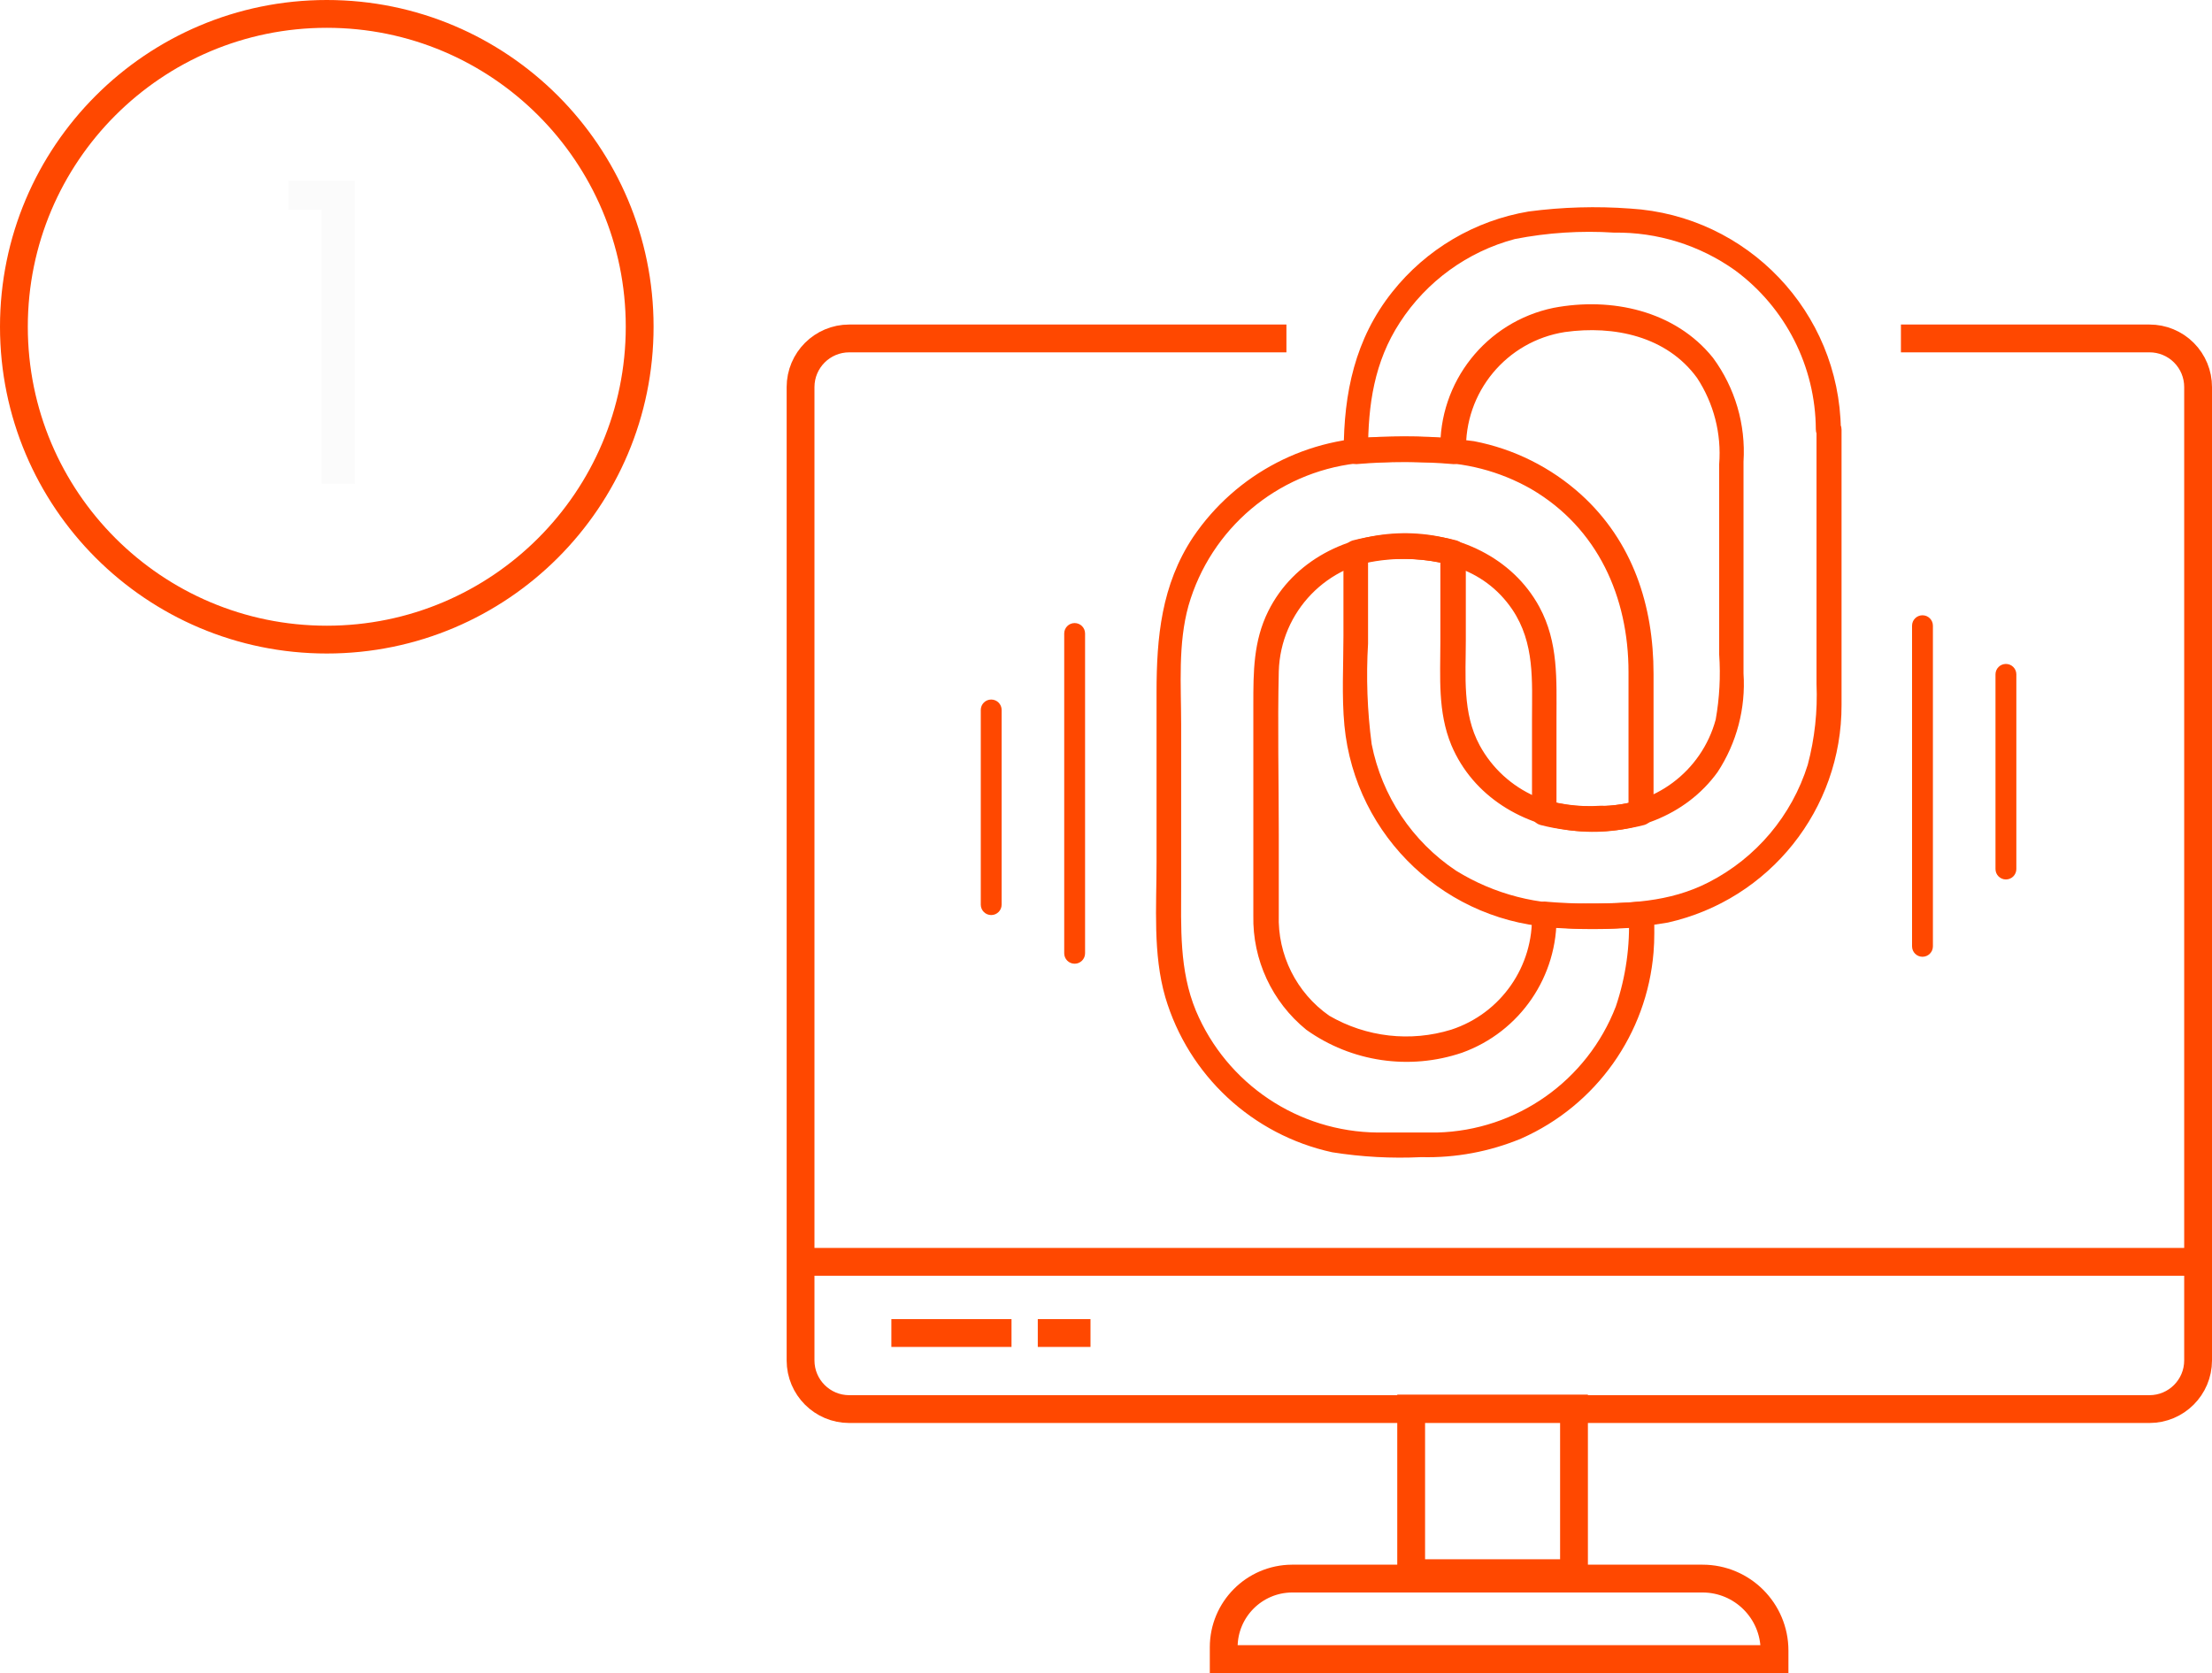
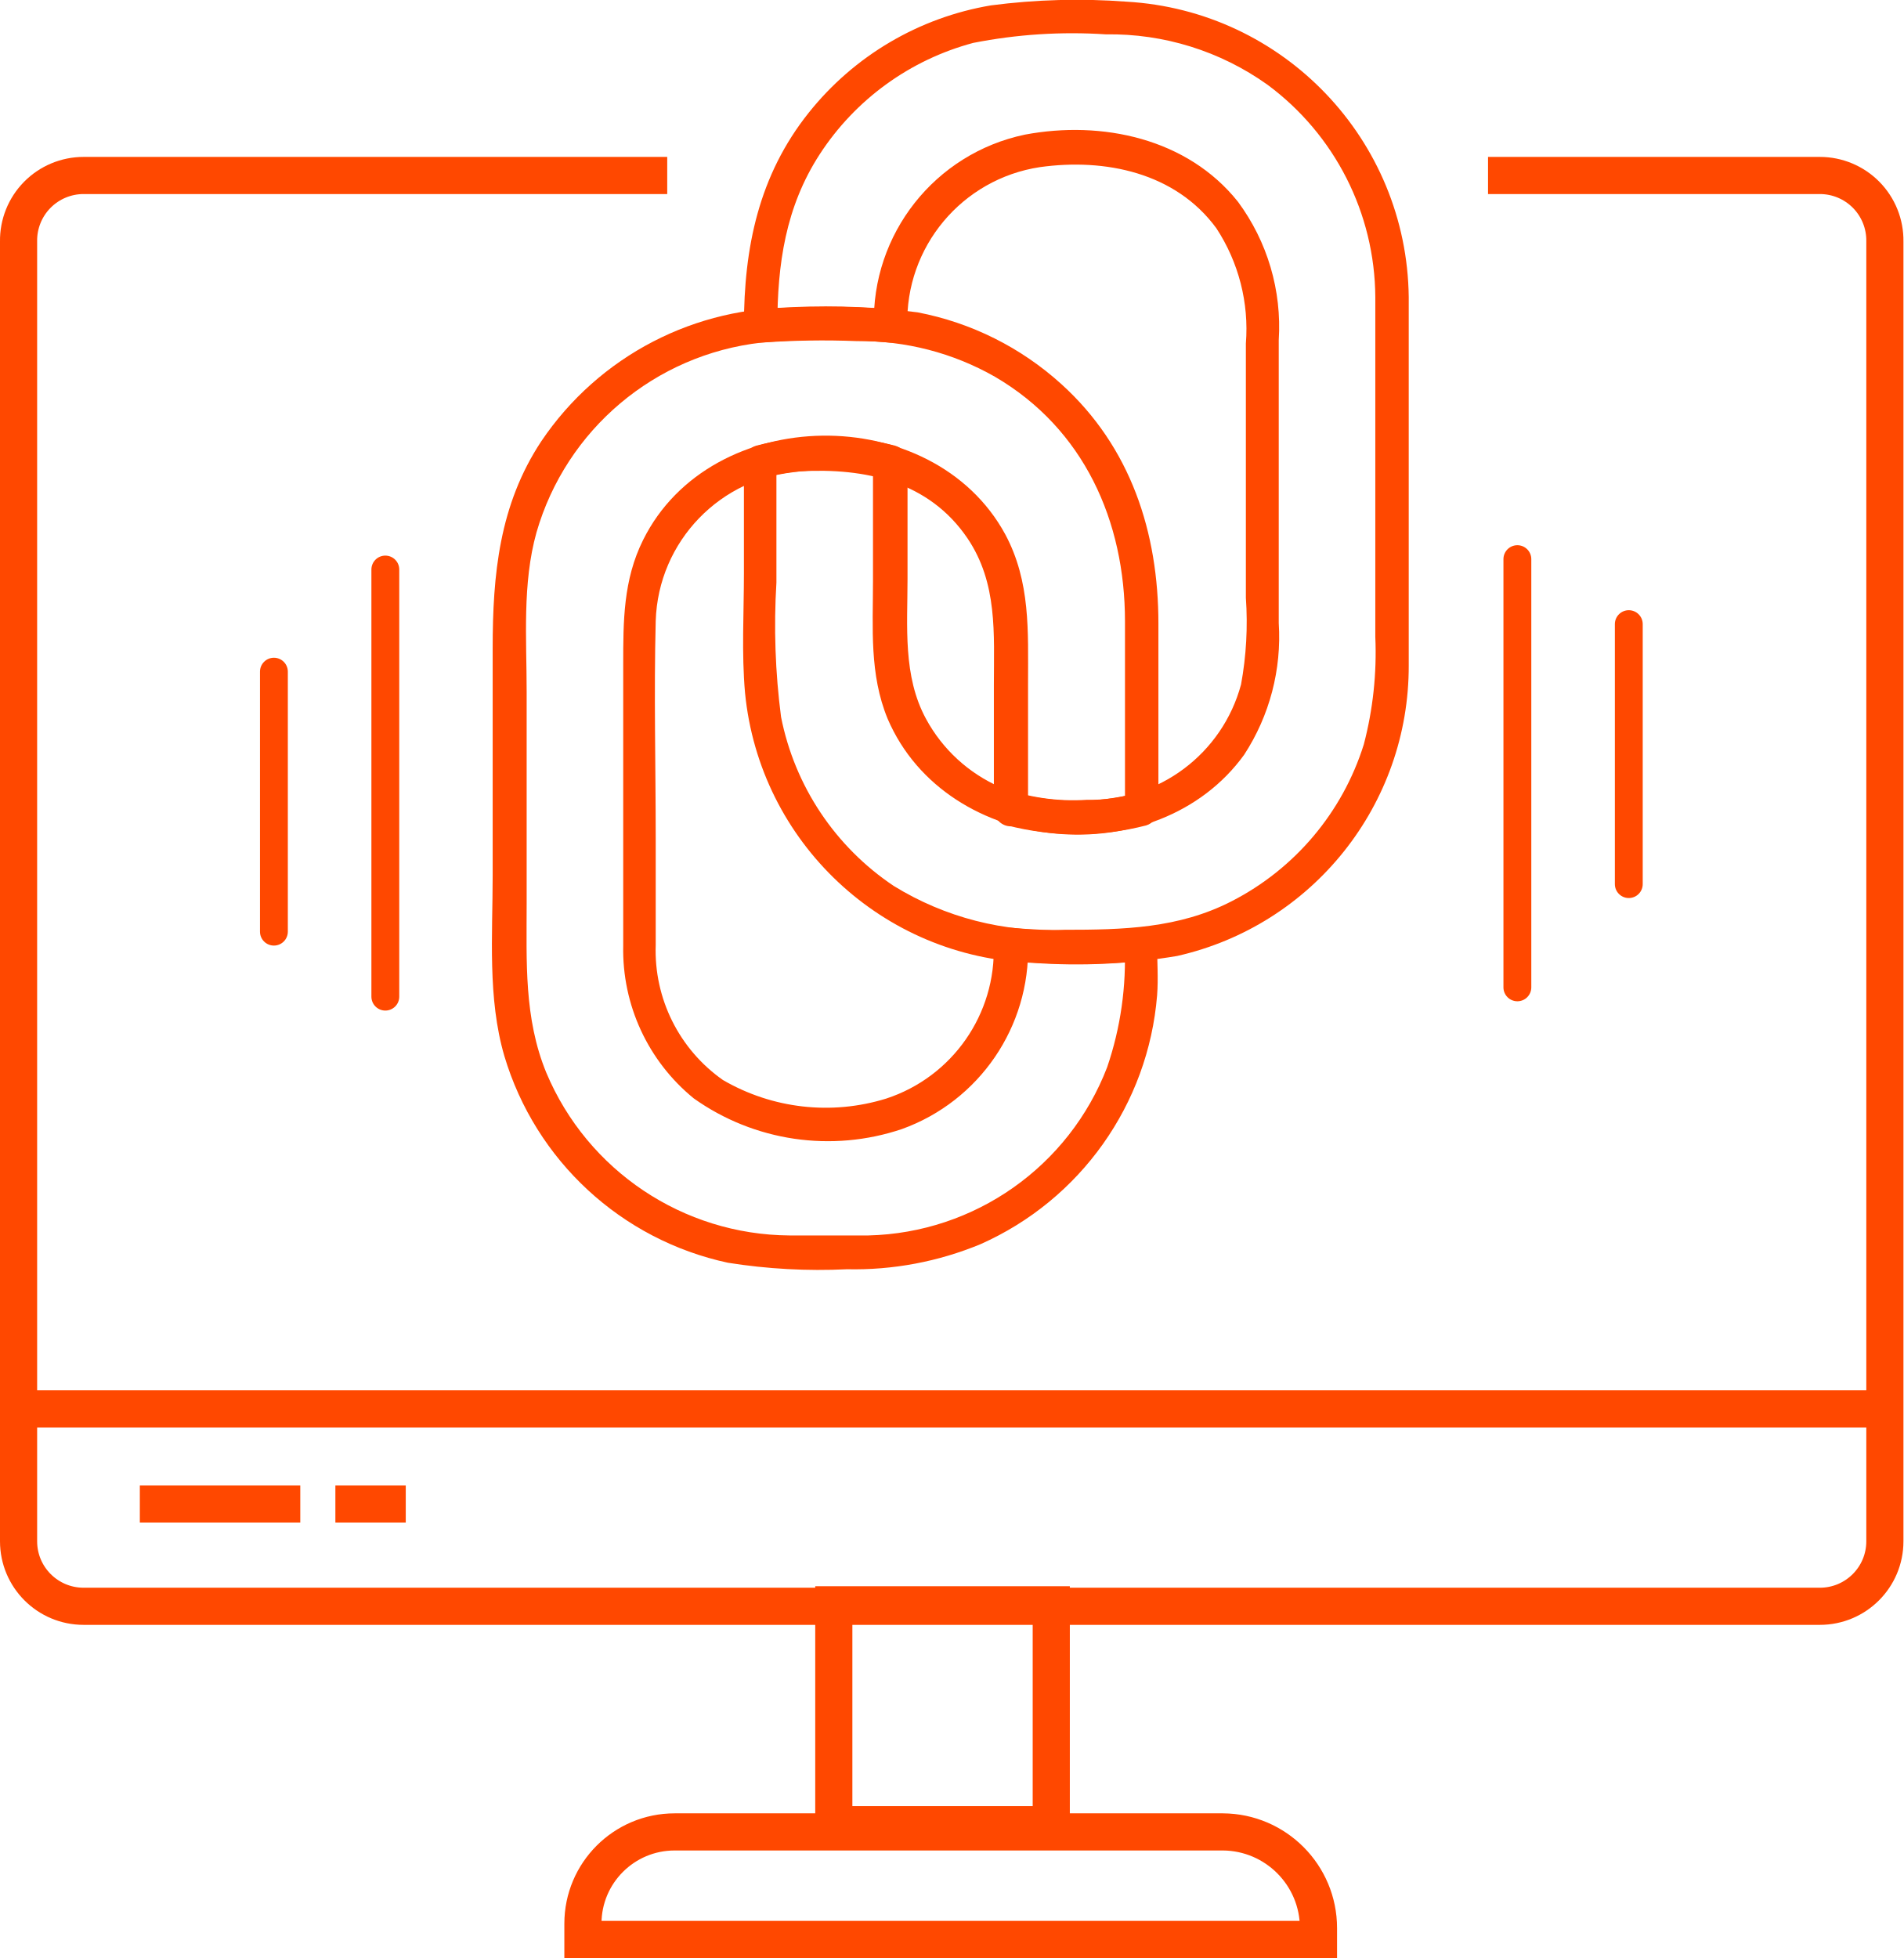
- <svg xmlns="http://www.w3.org/2000/svg" viewBox="0 0 159.07 120.32">
+ <svg xmlns="http://www.w3.org/2000/svg" viewBox="0 0 102.5 105.44">
  <defs>
-     <style>.ae125e74-4779-4d14-be0d-437e47b54daa{fill:none;stroke:#ff4800;stroke-miterlimit:10;stroke-width:2px;}.a568c911-d9a9-4d8a-971b-68fec6d4f44d{fill:#ff4800;}.ad08972a-b5d7-4073-a9bf-106bf0d59145{fill:#fbfbfb;}</style>
+     <style>.eb7151e3-d8fe-431d-a28d-c1590f8f5a1f{fill:none;stroke:#ff4800;stroke-miterlimit:10;stroke-width:2px;}.acff4c1a-8d83-4bb1-b99b-9c0993a9ba58{fill:#ff4800;}</style>
  </defs>
-   <g id="e89bd4a2-9da5-431f-8307-cfa9a1beea1a" data-name="Ebene 2">
-     <g id="a26b2800-a03a-4518-90e8-5baa6da31a9b" data-name="Ebene 8">
-       <path class="ae125e74-4779-4d14-be0d-437e47b54daa" d="M92.51,24.34H61.07a3.5,3.5,0,0,0-3.5,3.5v70a3.5,3.5,0,0,0,3.5,3.5h93.5a3.5,3.5,0,0,0,3.5-3.5v-70a3.49,3.49,0,0,0-3.5-3.5H136.7" />
-       <rect class="ae125e74-4779-4d14-be0d-437e47b54daa" x="101.48" y="101.3" width="11.71" height="11.84" />
-       <path class="ae125e74-4779-4d14-be0d-437e47b54daa" d="M92.91,113.53h29.52a5.18,5.18,0,0,1,5.18,5.18v.61a0,0,0,0,1,0,0H88a0,0,0,0,1,0,0v-.85A4.94,4.94,0,0,1,92.91,113.53Z" />
-       <line class="ae125e74-4779-4d14-be0d-437e47b54daa" x1="58.16" y1="90.75" x2="158.14" y2="90.75" />
-       <line class="ae125e74-4779-4d14-be0d-437e47b54daa" x1="74.63" y1="95.87" x2="78.42" y2="95.87" />
-       <line class="ae125e74-4779-4d14-be0d-437e47b54daa" x1="64.1" y1="95.87" x2="72.74" y2="95.87" />
-       <path class="a568c911-d9a9-4d8a-971b-68fec6d4f44d" d="M111.93,58.46V51.65c0-2.75.15-5.45-1.23-8-3.9-7.18-15.84-7.06-19.5.31-1.07,2.16-1.07,4.37-1.07,6.7V65.85a10.31,10.31,0,0,0,3.81,8.21,12.42,12.42,0,0,0,11.2,1.65,10.27,10.27,0,0,0,6.79-9.94l-.9.9a40.91,40.91,0,0,0,7,0l-.9-.9a18.08,18.08,0,0,1-.93,6.61,14.17,14.17,0,0,1-12.87,9.07c-1.41,0-2.83,0-4.25,0A14.31,14.31,0,0,1,86,72.69c-1.21-2.93-1.06-6-1.06-9.08V52.12c0-2.83-.24-5.82.53-8.57A14.27,14.27,0,0,1,97.53,33.33a46.76,46.76,0,0,1,5.16-.08,14.59,14.59,0,0,1,7.42,1.92c4.79,2.8,7,7.77,7,13.17V58.46l.66-.87a13.09,13.09,0,0,1-6.52,0,.9.9,0,0,0-.48,1.74,15,15,0,0,0,7.48,0,.93.93,0,0,0,.66-.87v-10c0-4.91-1.49-9.51-5.21-12.89A16,16,0,0,0,106,31.73a35.42,35.42,0,0,0-6.35-.28,16.33,16.33,0,0,0-13.86,7.19c-2.27,3.43-2.62,7.19-2.62,11.16V62c0,3.21-.27,6.61.63,9.72a16.09,16.09,0,0,0,12,11.15,31.23,31.23,0,0,0,6.41.35,17.54,17.54,0,0,0,7.19-1.34,16.07,16.07,0,0,0,9.51-13.39c.08-.92.05-1.83.05-2.75a.91.91,0,0,0-.9-.9,40.91,40.91,0,0,1-7,0,.92.92,0,0,0-.9.9,8.42,8.42,0,0,1-5.79,8.31,11,11,0,0,1-8.78-1,8.51,8.51,0,0,1-3.63-7.26V60c0-3.9-.09-7.82,0-11.72a8.32,8.32,0,0,1,7.79-8.06c3.47-.19,6.91.54,9,3.61,1.63,2.42,1.42,5.13,1.42,7.9v6.69A.9.9,0,0,0,111.93,58.46Z" />
-       <path class="a568c911-d9a9-4d8a-971b-68fec6d4f44d" d="M130.63,30.9V49.19A19.46,19.46,0,0,1,130,55a14.28,14.28,0,0,1-7.12,8.45c-2.86,1.47-5.84,1.53-9,1.53a15.9,15.9,0,0,1-9.17-2.36,14.24,14.24,0,0,1-6.07-9.1,38,38,0,0,1-.26-7.23V39.74l-.66.87a13.09,13.09,0,0,1,6.52,0l-.66-.87v6.45c0,2.5-.2,5,.79,7.4,3.15,7.45,14.5,8.39,19.15,1.93a11.54,11.54,0,0,0,1.86-7.09V33.2a11.38,11.38,0,0,0-2.19-7.46c-2.73-3.41-7.32-4.39-11.47-3.6a10.21,10.21,0,0,0-8.14,10.29l.9-.9a40.91,40.91,0,0,0-7,0l.9.9c0-3.31.44-6.4,2.29-9.24a14.21,14.21,0,0,1,8.27-6,27.89,27.89,0,0,1,7.13-.46,14.64,14.64,0,0,1,8.7,2.71,14.3,14.3,0,0,1,5.81,11.44.9.9,0,0,0,1.8,0A16.12,16.12,0,0,0,117.24,15a35.7,35.7,0,0,0-7.31.21A15.87,15.87,0,0,0,100.12,21c-2.68,3.37-3.49,7.27-3.49,11.48a.91.91,0,0,0,.9.9,40.91,40.91,0,0,1,7,0,.91.91,0,0,0,.9-.9,8.4,8.4,0,0,1,7.11-8.6c3.51-.49,7.31.29,9.5,3.3a9.88,9.88,0,0,1,1.59,6.2V47.07a19.26,19.26,0,0,1-.25,4.68,8.4,8.4,0,0,1-8.31,6.2,11.22,11.22,0,0,1-4.66-.67,8.37,8.37,0,0,1-4-3.67c-1.26-2.32-1-5-1-7.54V39.74a.93.93,0,0,0-.66-.87,15,15,0,0,0-7.48,0,.93.93,0,0,0-.66.87v6c0,2.13-.13,4.32.07,6.44a16.1,16.1,0,0,0,15.49,14.54,32,32,0,0,0,7.77-.37A16,16,0,0,0,132.43,50.7c0-1.69,0-3.37,0-5.06V30.9A.9.9,0,0,0,130.63,30.9Z" />
-       <path class="a568c911-d9a9-4d8a-971b-68fec6d4f44d" d="M76.53,45.56v23a.75.75,0,0,0,1.5,0v-23a.75.75,0,0,0-1.5,0Z" />
-       <path class="a568c911-d9a9-4d8a-971b-68fec6d4f44d" d="M70.53,51.06v14a.75.75,0,0,0,1.5,0v-14a.75.75,0,0,0-1.5,0Z" />
-       <path class="a568c911-d9a9-4d8a-971b-68fec6d4f44d" d="M139,68.06V45a.75.75,0,0,0-1.5,0V68.06a.75.75,0,0,0,1.5,0Z" />
-       <path class="a568c911-d9a9-4d8a-971b-68fec6d4f44d" d="M145,62.5v-14a.75.75,0,0,0-1.5,0v14a.75.75,0,0,0,1.5,0Z" />
-     </g>
-     <g id="ab267f33-5d1d-49f5-b3b1-5ae83c09eaed" data-name="Ebene 2">
-       <circle class="ae125e74-4779-4d14-be0d-437e47b54daa" cx="23.5" cy="23.5" r="22.5" />
-     </g>
-     <g id="bec24c77-db7c-44f9-ab06-61f79827aa52" data-name="Ebene 5">
-       <path class="ad08972a-b5d7-4073-a9bf-106bf0d59145" d="M25.51,13V34.79H23.13V15.09H20.75V13Z" />
+   <g id="f416c09c-4be0-4271-ad0d-2fd84aaaa3f9" data-name="Ebene 2">
+     <g id="bb0e6241-7a8a-496a-80e3-b4ac7b2234f9" data-name="Ebene 8">
+       <path class="eb7151e3-d8fe-431d-a28d-c1590f8f5a1f" d="M35.93,9.45H4.5A3.5,3.5,0,0,0,1,13V83a3.5,3.5,0,0,0,3.5,3.5H98a3.5,3.5,0,0,0,3.5-3.5V13A3.5,3.5,0,0,0,98,9.45H80.13" />
+       <rect class="eb7151e3-d8fe-431d-a28d-c1590f8f5a1f" x="44.9" y="86.42" width="11.71" height="11.84" />
+       <path class="eb7151e3-d8fe-431d-a28d-c1590f8f5a1f" d="M36.33,98.65H65.85A5.18,5.18,0,0,1,71,103.83v.61a0,0,0,0,1,0,0H31.39a0,0,0,0,1,0,0v-.85A4.94,4.94,0,0,1,36.33,98.65Z" />
+       <line class="eb7151e3-d8fe-431d-a28d-c1590f8f5a1f" x1="1.59" y1="75.87" x2="101.57" y2="75.87" />
+       <line class="eb7151e3-d8fe-431d-a28d-c1590f8f5a1f" x1="18.06" y1="80.99" x2="21.85" y2="80.99" />
+       <line class="eb7151e3-d8fe-431d-a28d-c1590f8f5a1f" x1="7.53" y1="80.99" x2="16.17" y2="80.99" />
+       <path class="acff4c1a-8d83-4bb1-b99b-9c0993a9ba58" d="M55.36,43.58V36.77c0-2.76.14-5.45-1.23-8-3.91-7.19-15.84-7.07-19.5.31-1.07,2.15-1.07,4.37-1.07,6.7v8.51c0,2.21,0,4.43,0,6.64a10.32,10.32,0,0,0,3.8,8.22,12.47,12.47,0,0,0,11.21,1.65,10.28,10.28,0,0,0,6.79-9.94l-.9.9a40.91,40.91,0,0,0,7,0l-.9-.9a17.9,17.9,0,0,1-.94,6.61,14.14,14.14,0,0,1-12.86,9.06c-1.41,0-2.84,0-4.25,0a14.31,14.31,0,0,1-13.09-8.76c-1.21-2.94-1.06-6-1.06-9.08V37.24c0-2.83-.24-5.82.53-8.57A14.27,14.27,0,0,1,41,18.45a46.73,46.73,0,0,1,5.16-.08,14.62,14.62,0,0,1,7.42,1.92c4.79,2.8,7,7.77,7,13.17V43.58l.66-.87a13.09,13.09,0,0,1-6.52,0,.9.9,0,0,0-.48,1.74,15,15,0,0,0,7.48,0,.93.93,0,0,0,.66-.87v-10c0-4.91-1.49-9.51-5.22-12.89a16,16,0,0,0-7.75-3.87A35.53,35.53,0,0,0,43,16.57a16.3,16.3,0,0,0-13.85,7.19c-2.27,3.43-2.62,7.19-2.62,11.16V47.15c0,3.21-.28,6.61.63,9.72A16.09,16.09,0,0,0,39.2,68a31.19,31.19,0,0,0,6.41.35A17.74,17.74,0,0,0,52.8,67a16.09,16.09,0,0,0,9.51-13.4c.07-.91,0-1.83,0-2.74a.9.9,0,0,0-.9-.9,40.91,40.91,0,0,1-7,0,.9.9,0,0,0-.9.9,8.41,8.41,0,0,1-5.79,8.3,11,11,0,0,1-8.79-1,8.52,8.52,0,0,1-3.62-7.27V45.16c0-3.9-.1-7.82,0-11.72a8.33,8.33,0,0,1,7.79-8.06c3.48-.19,6.92.54,9,3.61,1.63,2.42,1.42,5.13,1.42,7.9v6.69A.9.9,0,0,0,55.36,43.58Z" />
+       <path class="acff4c1a-8d83-4bb1-b99b-9c0993a9ba58" d="M74.06,16V34.3a19.49,19.49,0,0,1-.62,5.79,14.29,14.29,0,0,1-7.13,8.45c-2.85,1.46-5.83,1.53-9,1.53a16,16,0,0,1-9.18-2.36,14.27,14.27,0,0,1-6.07-9.1,38.05,38.05,0,0,1-.25-7.24V24.86l-.66.87a13.09,13.09,0,0,1,6.52,0l-.66-.87v6.45c0,2.5-.2,5,.79,7.4C51,46.16,62.34,47.1,67,40.64a11.62,11.62,0,0,0,1.86-7.09V18.32a11.31,11.31,0,0,0-2.2-7.46c-2.72-3.41-7.32-4.39-11.47-3.61a10.23,10.23,0,0,0-8.13,10.3l.9-.9a40.91,40.91,0,0,0-7,0l.9.9c0-3.32.44-6.4,2.28-9.24a14.24,14.24,0,0,1,8.27-6,27.55,27.55,0,0,1,7.14-.46,14.59,14.59,0,0,1,8.7,2.71A14.33,14.33,0,0,1,74.06,16a.9.9,0,0,0,1.8,0A16.12,16.12,0,0,0,60.66.09a35.62,35.62,0,0,0-7.3.2,15.93,15.93,0,0,0-9.81,5.78c-2.69,3.37-3.49,7.26-3.49,11.48a.91.91,0,0,0,.9.9,40.91,40.91,0,0,1,7,0,.91.91,0,0,0,.9-.9A8.4,8.4,0,0,1,56,9c3.51-.49,7.3.29,9.5,3.29a9.9,9.9,0,0,1,1.59,6.21V32.19a18.67,18.67,0,0,1-.26,4.67,8.4,8.4,0,0,1-8.3,6.21,11.2,11.2,0,0,1-4.66-.68,8.34,8.34,0,0,1-4-3.67c-1.26-2.31-1-5-1-7.53V24.86A.91.91,0,0,0,48.2,24a15,15,0,0,0-7.48,0,.91.91,0,0,0-.66.87v6c0,2.13-.13,4.31.06,6.44a16.11,16.11,0,0,0,15.5,14.54,32.56,32.56,0,0,0,7.77-.37A16,16,0,0,0,75.86,35.82c0-1.69,0-3.38,0-5.06V16A.9.9,0,0,0,74.06,16Z" />
+       <path class="acff4c1a-8d83-4bb1-b99b-9c0993a9ba58" d="M20,30.67v23a.75.75,0,0,0,1.5,0v-23a.75.75,0,0,0-1.5,0Z" />
+       <path class="acff4c1a-8d83-4bb1-b99b-9c0993a9ba58" d="M14,36.17v14a.75.75,0,0,0,1.5,0v-14a.75.75,0,0,0-1.5,0Z" />
+       <path class="acff4c1a-8d83-4bb1-b99b-9c0993a9ba58" d="M82.46,53.17V30.11a.75.75,0,0,0-1.5,0V53.17a.75.75,0,0,0,1.5,0Z" />
+       <path class="acff4c1a-8d83-4bb1-b99b-9c0993a9ba58" d="M88.46,47.61v-14a.75.75,0,0,0-1.5,0v14a.75.75,0,0,0,1.5,0Z" />
    </g>
  </g>
</svg>
